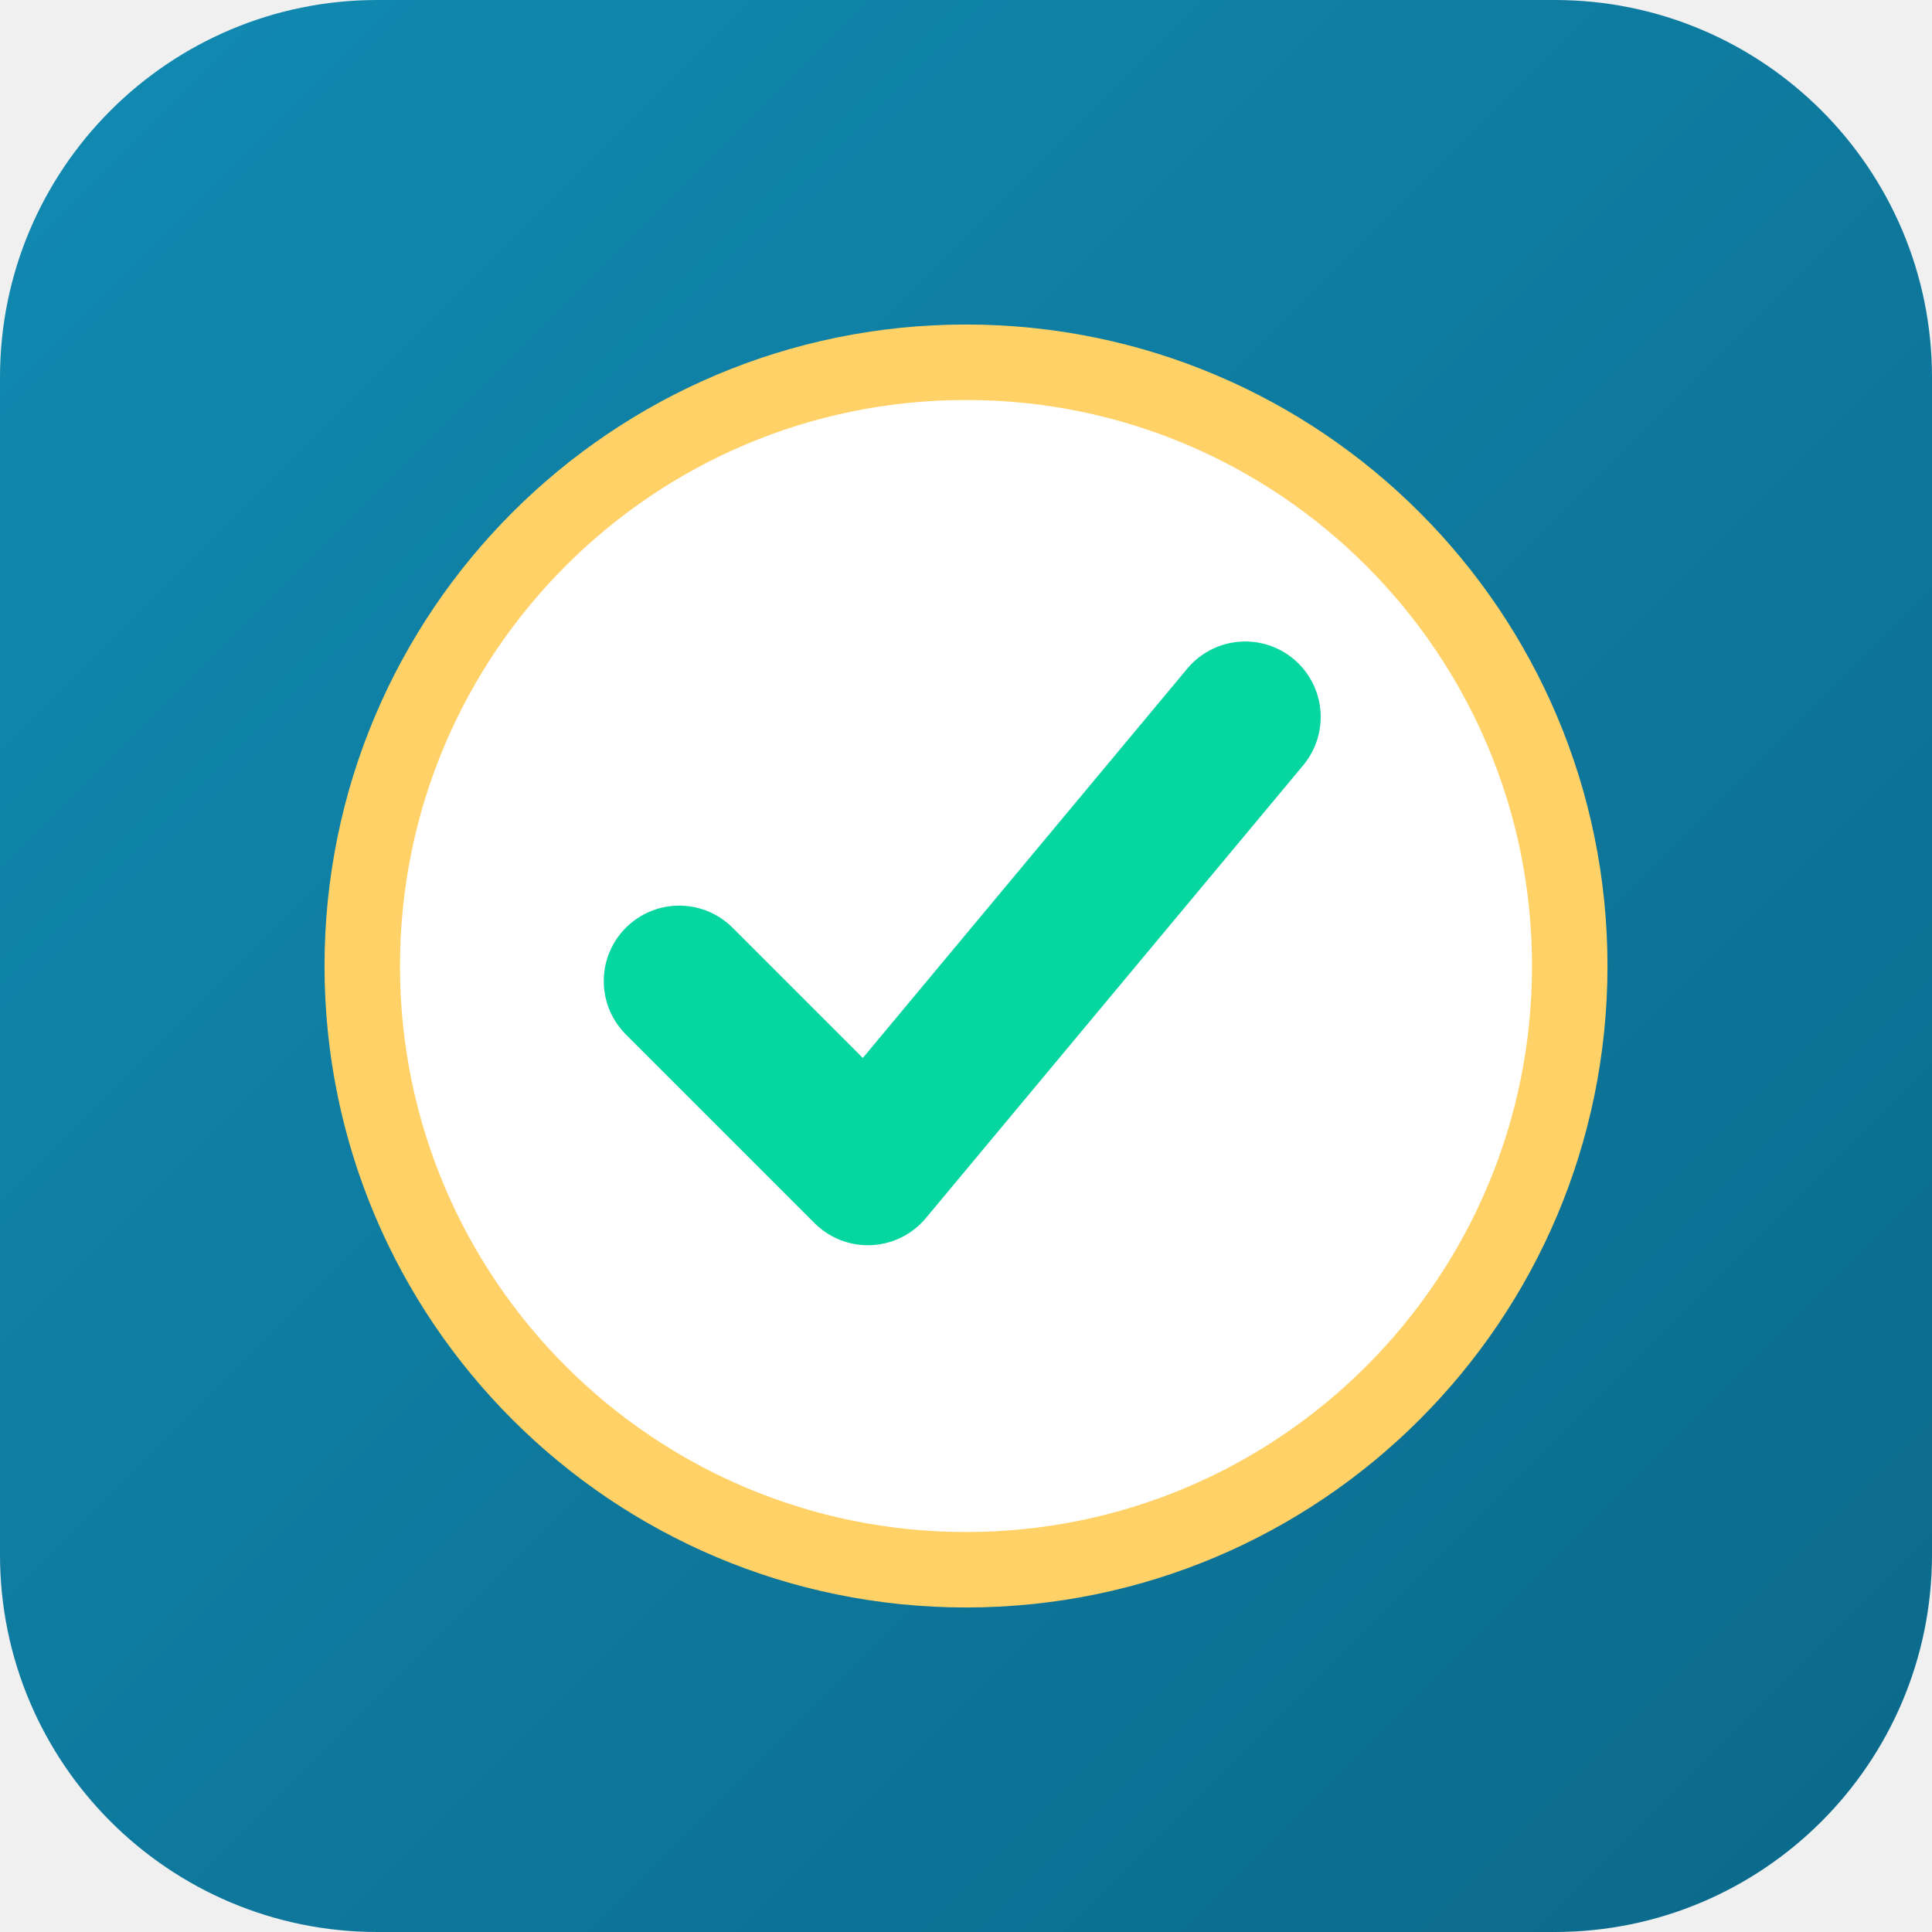
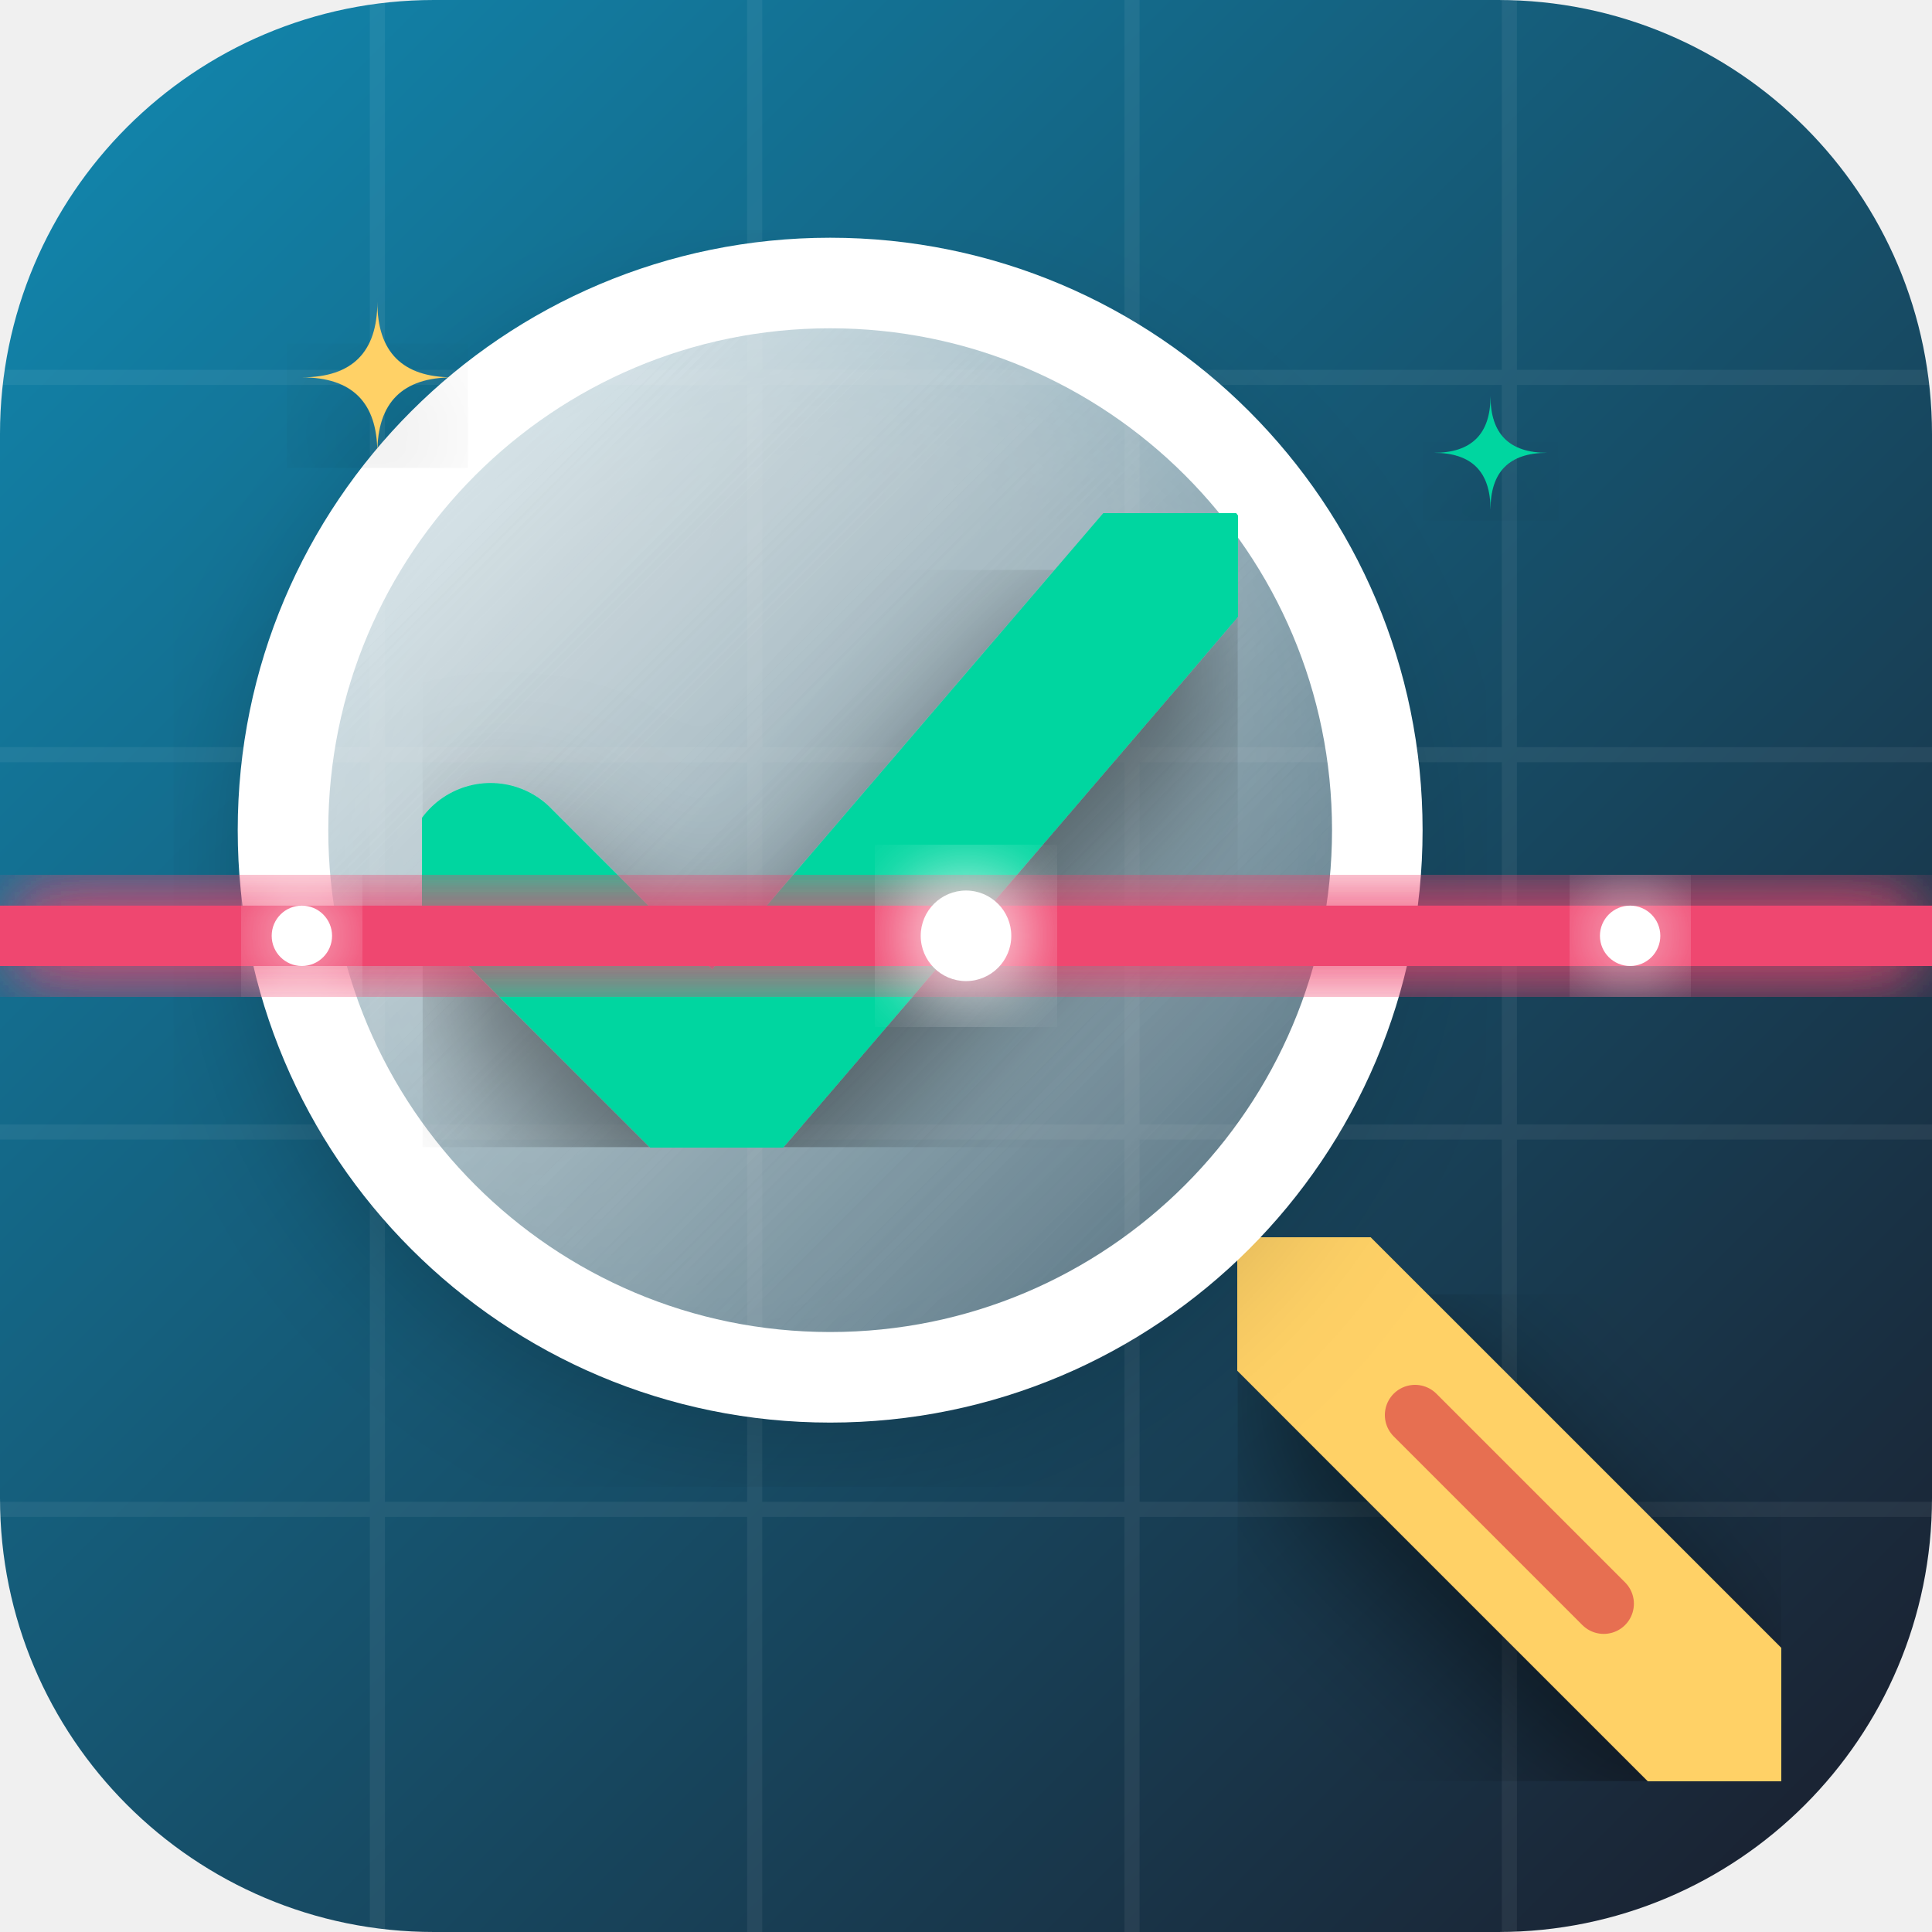
<svg xmlns="http://www.w3.org/2000/svg" viewBox="0 0 512 512">
  <defs>
-     <linearGradient id="bgG" x1="0%" y1="0%" x2="100%" y2="100%">
+     <linearGradient id="bgGrad" x1="0%" y1="0%" x2="100%" y2="100%">
      <stop offset="0%" stop-color="#118AB2" />
-       <stop offset="100%" stop-color="#0b698a" />
+       <stop offset="100%" stop-color="#1B1C2A" />
    </linearGradient>
+     <linearGradient id="glassGrad" x1="0%" y1="0%" x2="100%" y2="100%">
+       <stop offset="0%" stop-color="#ffffff" stop-opacity="0.95" />
+       <stop offset="100%" stop-color="#e0e0e0" stop-opacity="0.2" />
+     </linearGradient>
+     <filter id="neonGlow" x="-50%" y="-50%" width="200%" height="200%">
+       <feGaussianBlur stdDeviation="12" result="blur" />
+       <feMerge>
+         <feMergeNode in="blur" />
+         <feMergeNode in="blur" />
+         <feMergeNode in="SourceGraphic" />
+       </feMerge>
+     </filter>
+     <filter id="dropShadow">
+       <feDropShadow dx="0" dy="15" stdDeviation="20" flood-color="#000" flood-opacity="0.5" />
+     </filter>
  </defs>
-   <rect width="512" height="512" rx="100" fill="url(#bgG)" />
-   <circle cx="256" cy="256" r="160" fill="#FFF" stroke="#FFD166" stroke-width="20" />
-   <path d="M 180 260 L 230 310 L 330 190" fill="none" stroke="#06D6A0" stroke-width="40" stroke-linecap="round" stroke-linejoin="round" />
+   <rect width="512" height="512" rx="115" fill="url(#bgGrad)" />
+   <path d="M 0 100 L 512 100 M 0 200 L 512 200 M 0 300 L 512 300 M 0 400 L 512 400 M 100 0 L 100 512 M 200 0 L 200 512 M 300 0 L 300 512 M 400 0 L 400 512" stroke="rgba(255,255,255,0.06)" stroke-width="4" />
+   <path d="M 340 340 L 460 460" stroke="#FFD166" stroke-width="50" stroke-linecap="round" filter="url(#dropShadow)" />
+   <path d="M 375 375 L 425 425" stroke="#E76F51" stroke-width="16" stroke-linecap="round" />
+   <circle cx="220" cy="220" r="145" fill="url(#glassGrad)" filter="url(#dropShadow)" />
+   <circle cx="220" cy="220" r="145" fill="none" stroke="#ffffff" stroke-width="24" />
+   <path d="M 130 230 L 190 290 L 310 150" fill="none" stroke="#06D6A0" stroke-width="45" stroke-linecap="round" stroke-linejoin="round" filter="url(#dropShadow)" />
+   <rect x="0" y="240" width="512" height="16" fill="#EF476F" filter="url(#neonGlow)" />
+   <circle cx="80" cy="248" r="8" fill="#fff" filter="url(#neonGlow)" />
+   <circle cx="256" cy="248" r="12" fill="#fff" filter="url(#neonGlow)" />
+   <circle cx="432" cy="248" r="8" fill="#fff" filter="url(#neonGlow)" />
+   <path d="M 80 100 Q 100 100 100 80 Q 100 100 120 100 Q 100 100 100 120 Q 100 100 80 100 Z" fill="#FFD166" filter="url(#dropShadow)" />
+   <path d="M 380 120 Q 395 120 395 105 Q 395 120 410 120 Q 395 120 395 135 Q 395 120 380 120 Z" fill="#06D6A0" filter="url(#dropShadow)" />
</svg>
